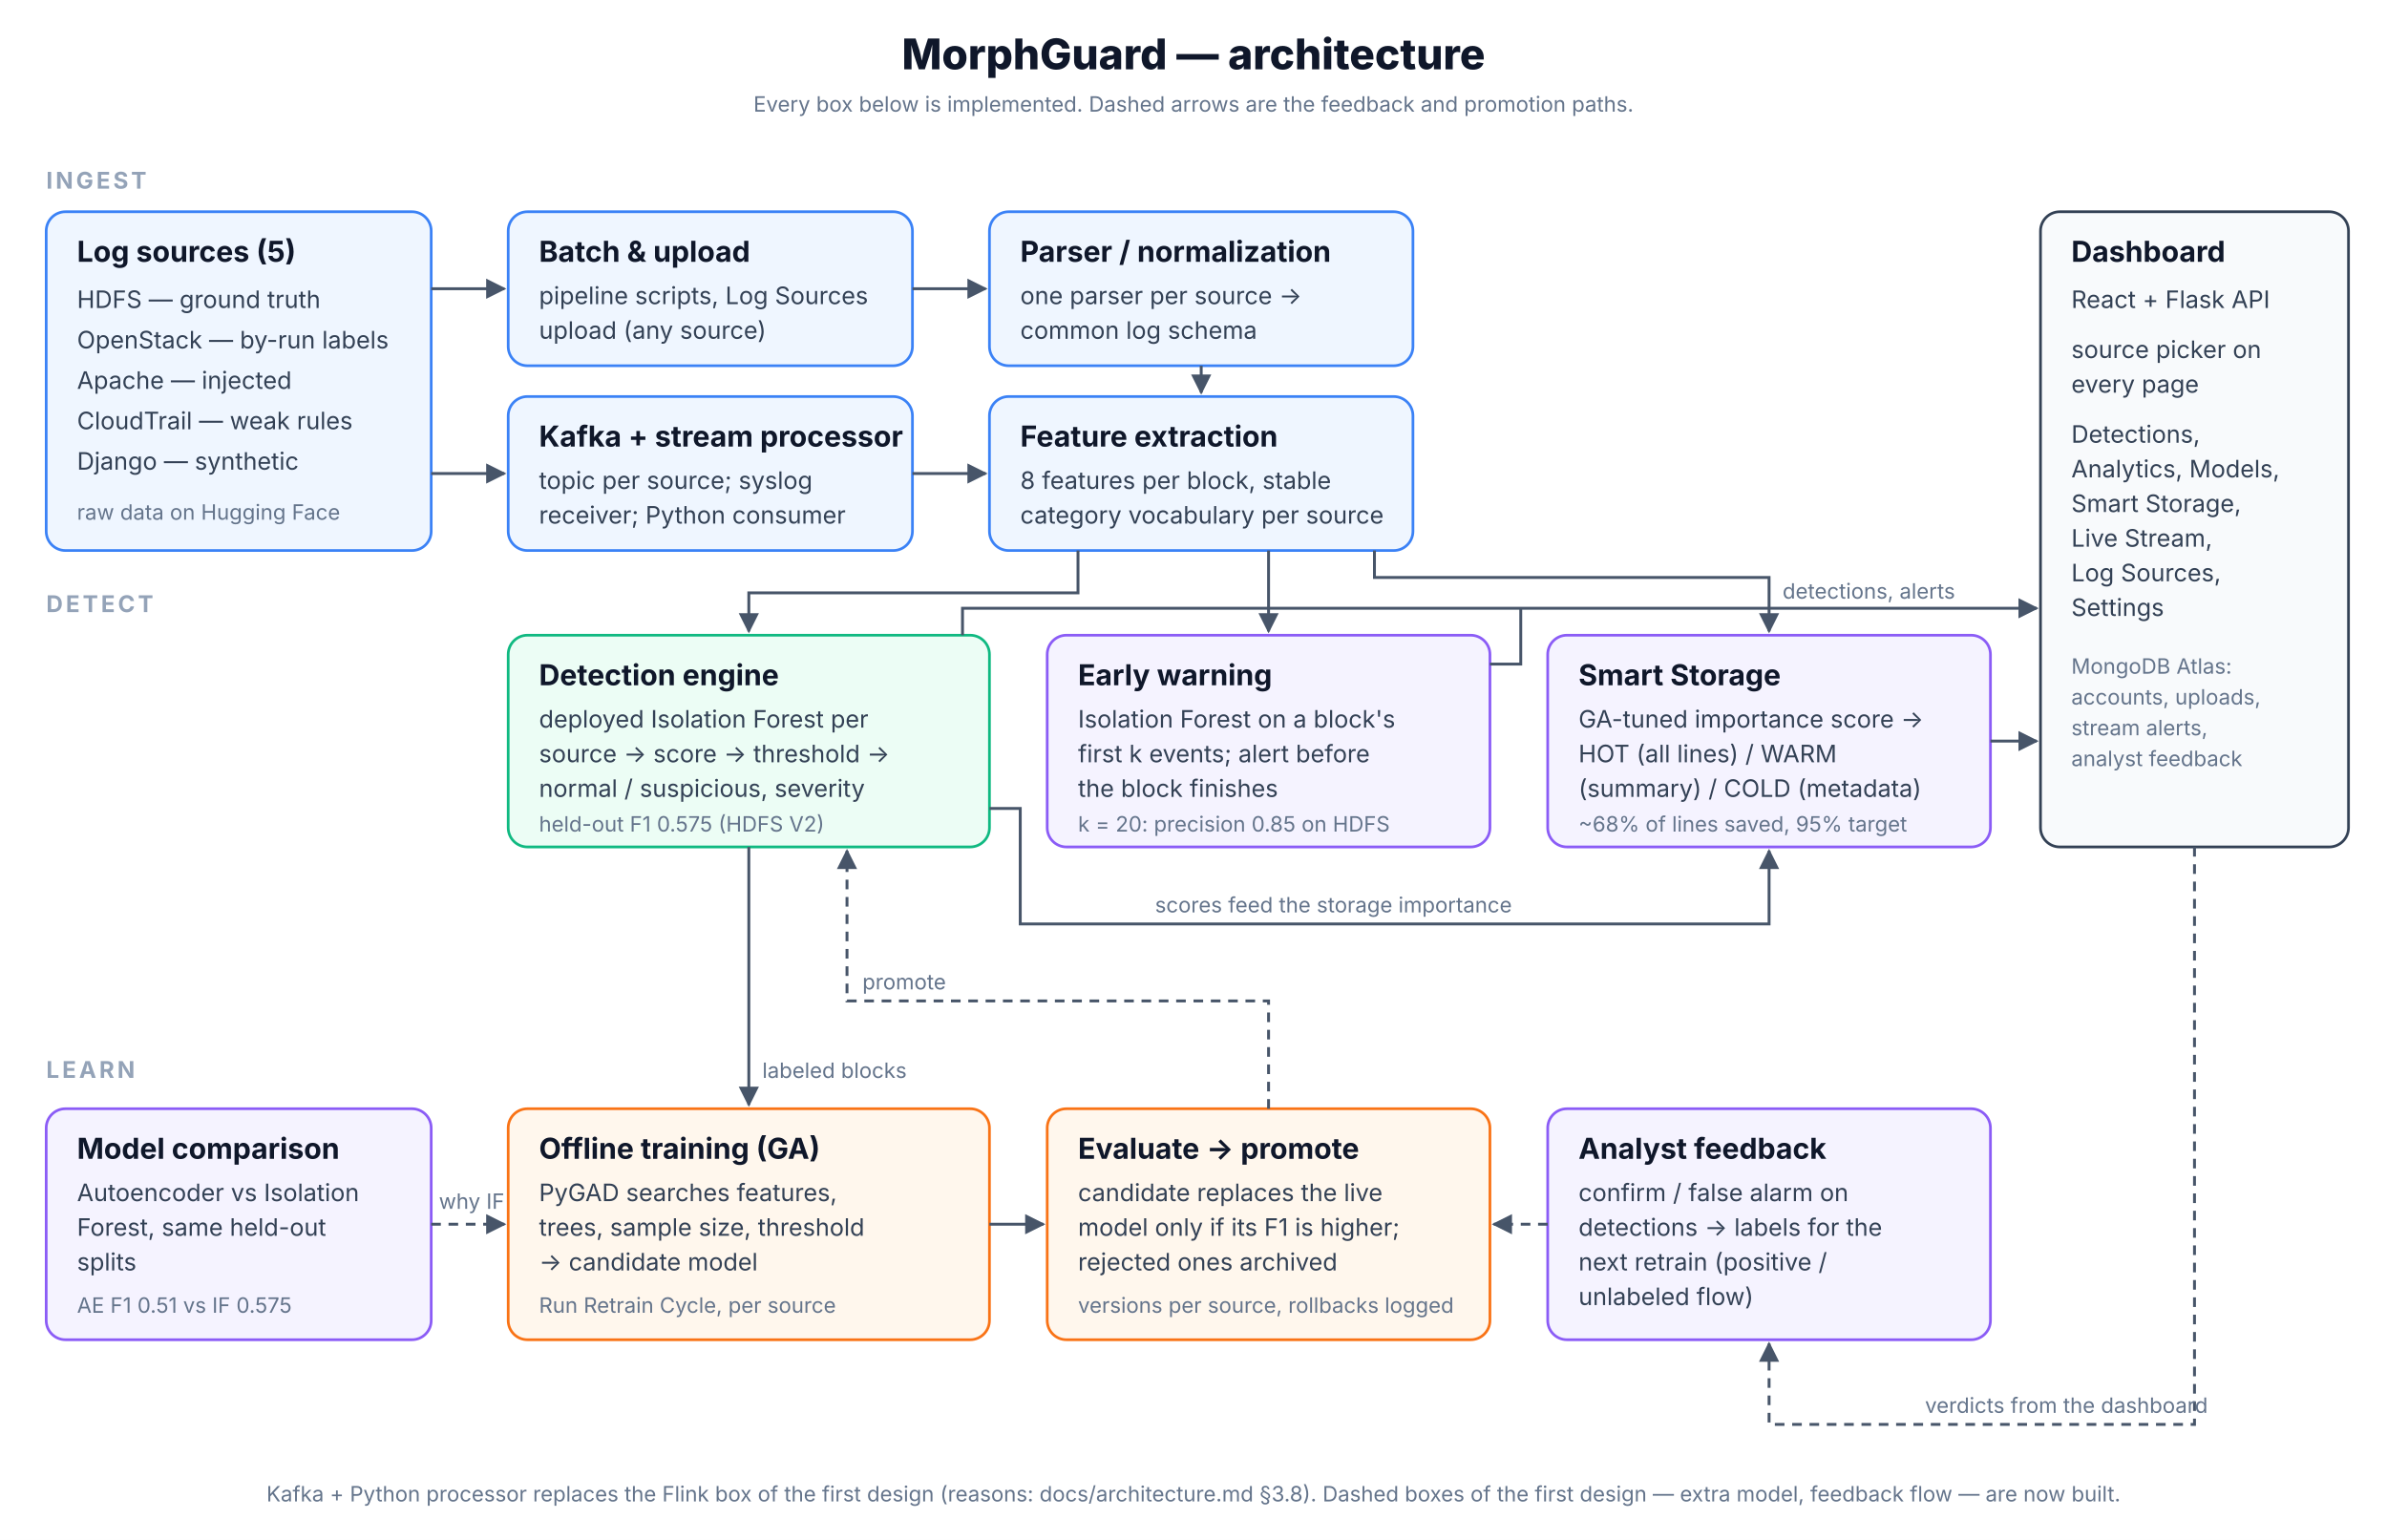
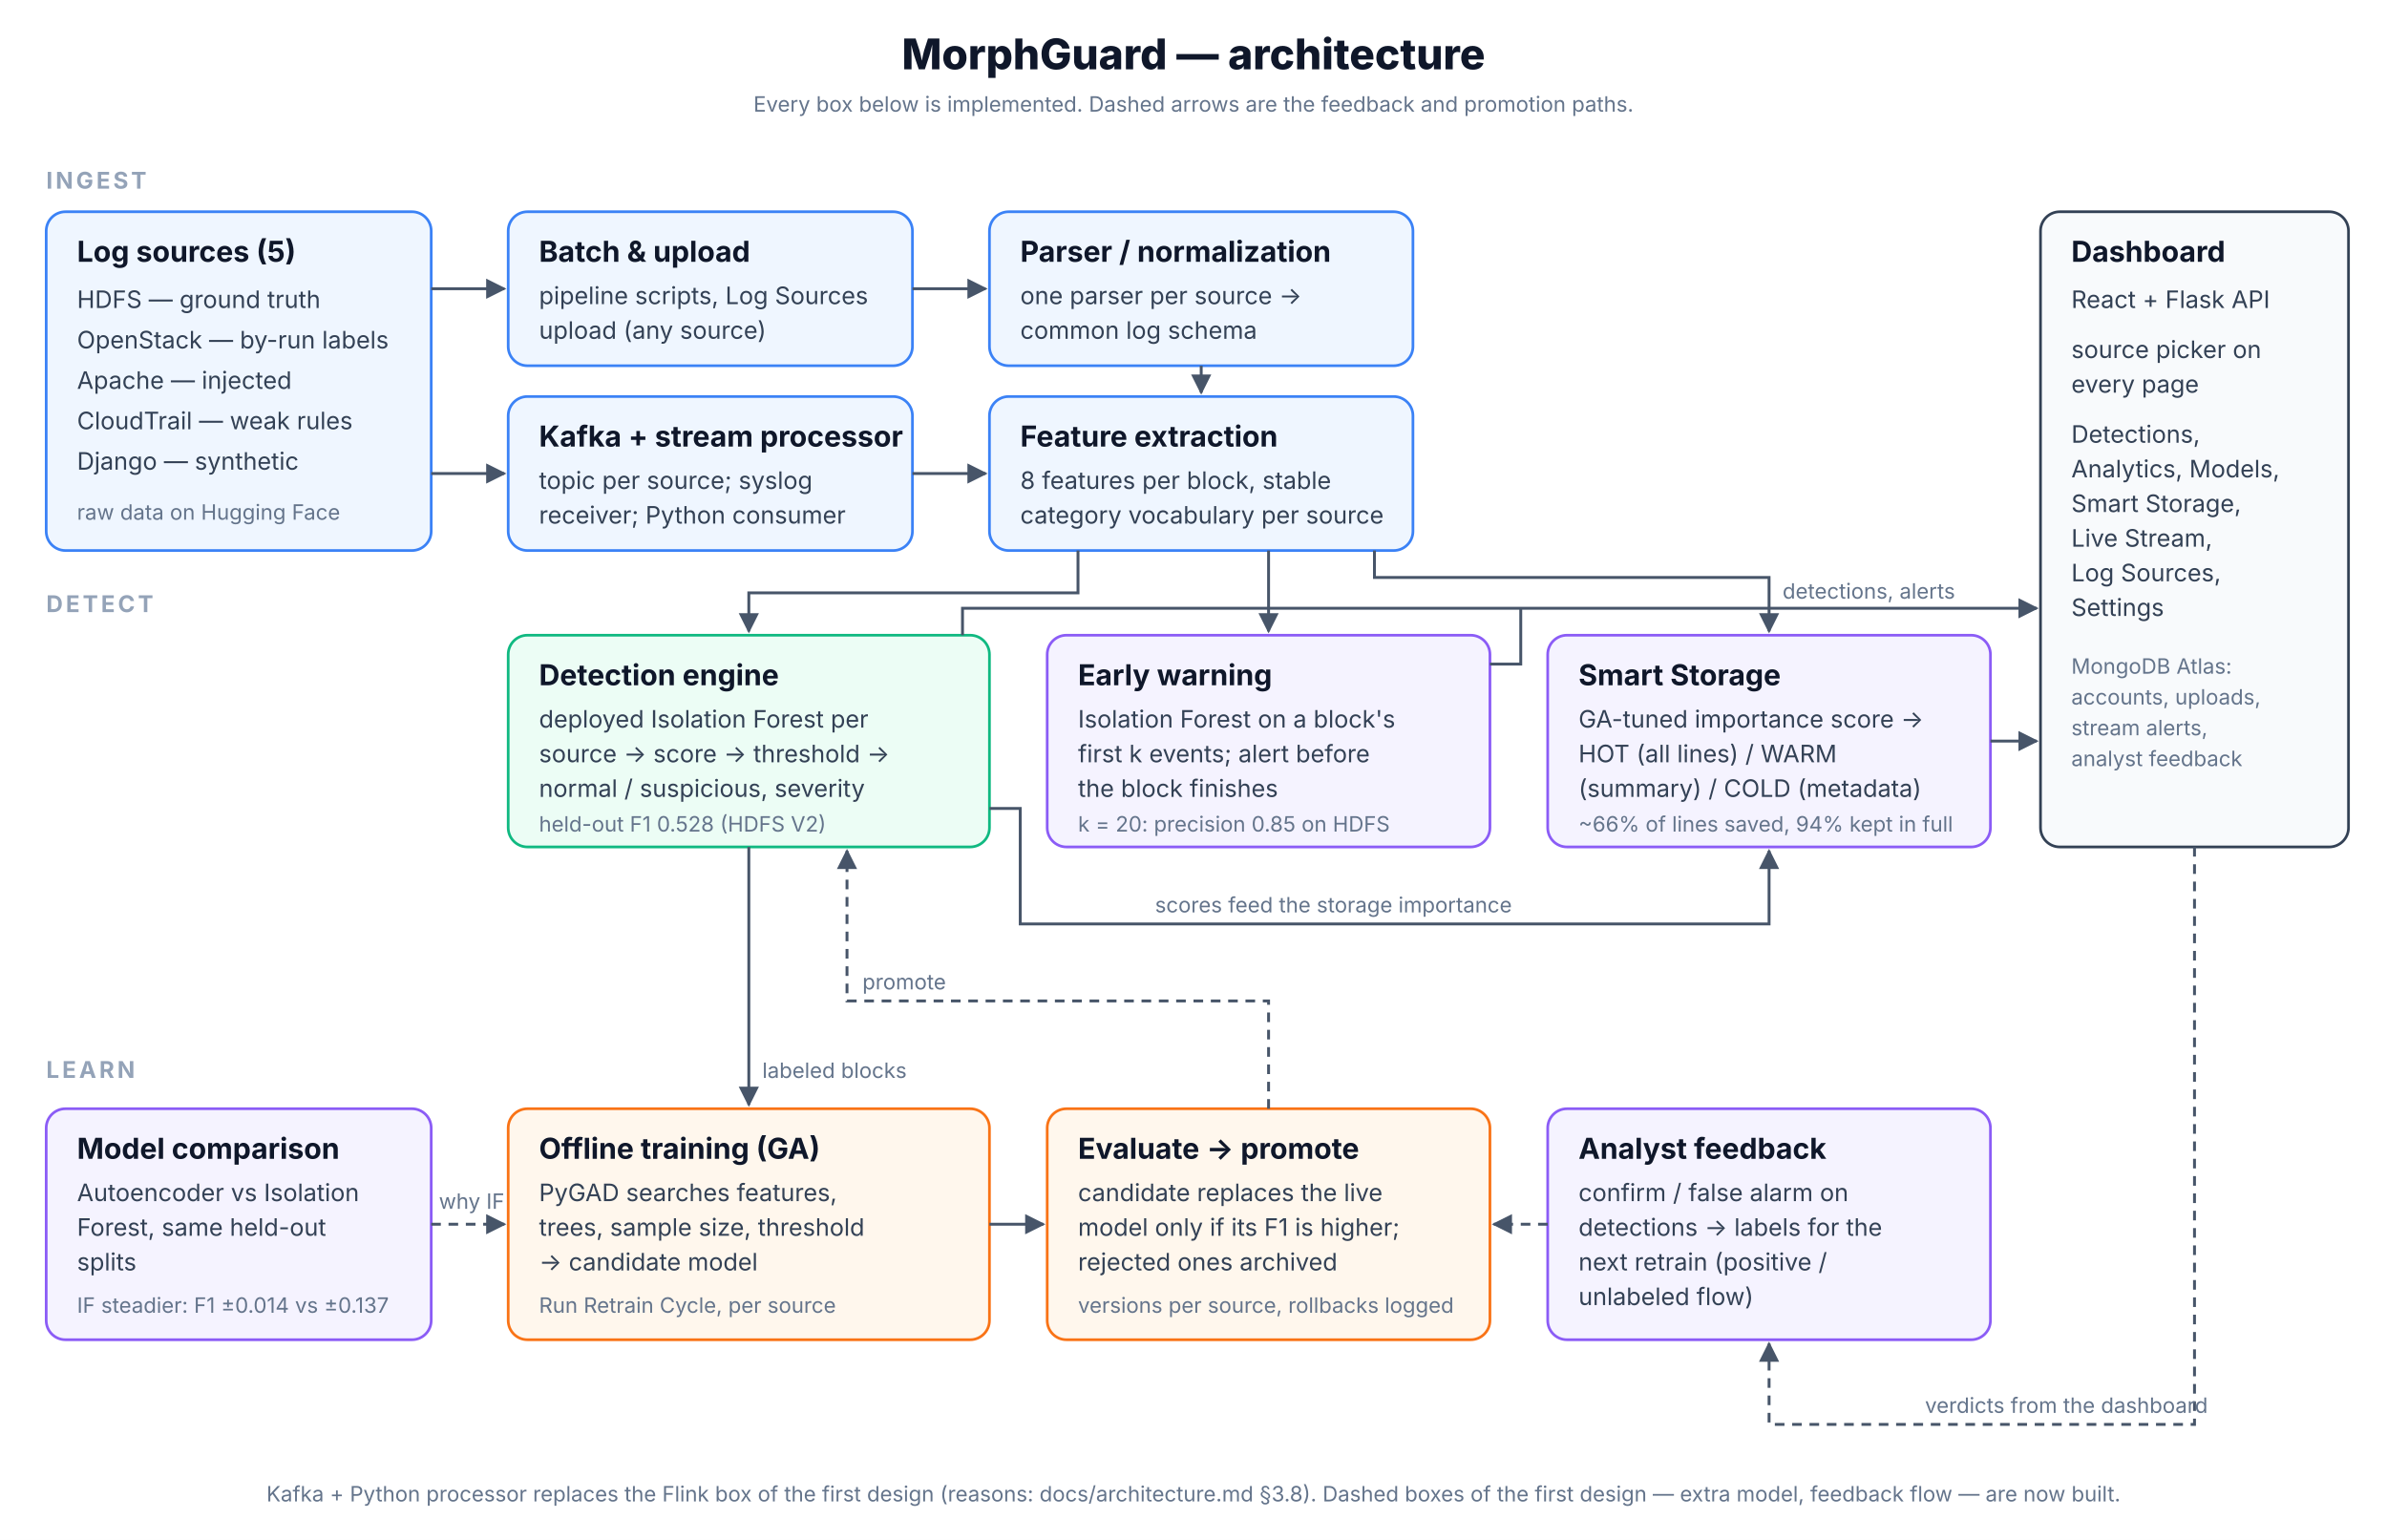
<svg xmlns="http://www.w3.org/2000/svg" viewBox="0 0 1240 800" width="1240" height="800" font-family="Inter, Helvetica, Arial, sans-serif">
  <defs>
    <marker id="arrow" viewBox="0 0 10 10" refX="9" refY="5" markerWidth="7" markerHeight="7" orient="auto-start-reverse">
      <path d="M0,0 L10,5 L0,10 z" fill="#475569" />
    </marker>
    <style>
      .box { fill: #ffffff; stroke: #94a3b8; stroke-width: 1.4; }
      .ingest { fill: #eff6ff; stroke: #3b82f6; }
      .detect { fill: #ecfdf5; stroke: #10b981; }
      .train { fill: #fff7ed; stroke: #f97316; }
      .new { fill: #f5f3ff; stroke: #8b5cf6; }
      .ui { fill: #f8fafc; stroke: #334155; }
      .h { font-size: 15px; font-weight: 700; fill: #0f172a; }
      .t { font-size: 12.5px; fill: #334155; }
      .s { font-size: 11px; fill: #64748b; }
      .lane { font-size: 12px; font-weight: 700; fill: #94a3b8; letter-spacing: 1.5px; }
      .edge { stroke: #475569; stroke-width: 1.5; fill: none; marker-end: url(#arrow); }
      .dash { stroke-dasharray: 5 4; }
    </style>
  </defs>
  <rect width="1240" height="800" fill="#ffffff" />
  <text x="620" y="36" text-anchor="middle" font-size="22" font-weight="800" fill="#0f172a">MorphGuard — architecture</text>
  <text x="620" y="58" text-anchor="middle" class="s">Every box below is implemented. Dashed arrows are the feedback and promotion paths.</text>
  <text x="24" y="98" class="lane">INGEST</text>
  <text x="24" y="318" class="lane">DETECT</text>
  <text x="24" y="560" class="lane">LEARN</text>
  <rect x="24" y="110" width="200" height="176" rx="10" class="box ingest" />
  <text x="40" y="136" class="h">Log sources (5)</text>
  <text x="40" y="160" class="t">HDFS — ground truth</text>
  <text x="40" y="181" class="t">OpenStack — by-run labels</text>
  <text x="40" y="202" class="t">Apache — injected</text>
  <text x="40" y="223" class="t">CloudTrail — weak rules</text>
  <text x="40" y="244" class="t">Django — synthetic</text>
  <text x="40" y="270" class="s">raw data on Hugging Face</text>
  <rect x="264" y="110" width="210" height="80" rx="10" class="box ingest" />
  <text x="280" y="136" class="h">Batch &amp; upload</text>
  <text x="280" y="158" class="t">pipeline scripts, Log Sources</text>
  <text x="280" y="176" class="t">upload (any source)</text>
  <rect x="264" y="206" width="210" height="80" rx="10" class="box ingest" />
  <text x="280" y="232" class="h">Kafka + stream processor</text>
  <text x="280" y="254" class="t">topic per source; syslog</text>
  <text x="280" y="272" class="t">receiver; Python consumer</text>
  <rect x="514" y="110" width="220" height="80" rx="10" class="box ingest" />
  <text x="530" y="136" class="h">Parser / normalization</text>
  <text x="530" y="158" class="t">one parser per source →</text>
  <text x="530" y="176" class="t">common log schema</text>
  <rect x="514" y="206" width="220" height="80" rx="10" class="box ingest" />
  <text x="530" y="232" class="h">Feature extraction</text>
  <text x="530" y="254" class="t">8 features per block, stable</text>
  <text x="530" y="272" class="t">category vocabulary per source</text>
  <rect x="264" y="330" width="250" height="110" rx="10" class="box detect" />
  <text x="280" y="356" class="h">Detection engine</text>
  <text x="280" y="378" class="t">deployed Isolation Forest per</text>
  <text x="280" y="396" class="t">source → score → threshold →</text>
  <text x="280" y="414" class="t">normal / suspicious, severity</text>
-   <text x="280" y="432" class="s">held-out F1 0.575 (HDFS V2)</text>
+   <text x="280" y="432" class="s">held-out F1 0.528 (HDFS V2)</text>
  <rect x="544" y="330" width="230" height="110" rx="10" class="box new" />
  <text x="560" y="356" class="h">Early warning</text>
  <text x="560" y="378" class="t">Isolation Forest on a block's</text>
  <text x="560" y="396" class="t">first k events; alert before</text>
  <text x="560" y="414" class="t">the block finishes</text>
  <text x="560" y="432" class="s">k = 20: precision 0.85 on HDFS</text>
  <rect x="804" y="330" width="230" height="110" rx="10" class="box new" />
  <text x="820" y="356" class="h">Smart Storage</text>
  <text x="820" y="378" class="t">GA-tuned importance score →</text>
  <text x="820" y="396" class="t">HOT (all lines) / WARM</text>
  <text x="820" y="414" class="t">(summary) / COLD (metadata)</text>
-   <text x="820" y="432" class="s">~68% of lines saved, 95% target</text>
+   <text x="820" y="432" class="s">~66% of lines saved, 94% kept in full</text>
  <rect x="1060" y="110" width="160" height="330" rx="10" class="box ui" />
  <text x="1076" y="136" class="h">Dashboard</text>
  <text x="1076" y="160" class="t">React + Flask API</text>
  <text x="1076" y="186" class="t">source picker on</text>
  <text x="1076" y="204" class="t">every page</text>
  <text x="1076" y="230" class="t">Detections,</text>
  <text x="1076" y="248" class="t">Analytics, Models,</text>
  <text x="1076" y="266" class="t">Smart Storage,</text>
  <text x="1076" y="284" class="t">Live Stream,</text>
  <text x="1076" y="302" class="t">Log Sources,</text>
  <text x="1076" y="320" class="t">Settings</text>
  <text x="1076" y="350" class="s">MongoDB Atlas:</text>
  <text x="1076" y="366" class="s">accounts, uploads,</text>
  <text x="1076" y="382" class="s">stream alerts,</text>
  <text x="1076" y="398" class="s">analyst feedback</text>
  <rect x="264" y="576" width="250" height="120" rx="10" class="box train" />
  <text x="280" y="602" class="h">Offline training (GA)</text>
  <text x="280" y="624" class="t">PyGAD searches features,</text>
  <text x="280" y="642" class="t">trees, sample size, threshold</text>
  <text x="280" y="660" class="t">→ candidate model</text>
  <text x="280" y="682" class="s">Run Retrain Cycle, per source</text>
  <rect x="544" y="576" width="230" height="120" rx="10" class="box train" />
  <text x="560" y="602" class="h">Evaluate → promote</text>
  <text x="560" y="624" class="t">candidate replaces the live</text>
  <text x="560" y="642" class="t">model only if its F1 is higher;</text>
  <text x="560" y="660" class="t">rejected ones archived</text>
  <text x="560" y="682" class="s">versions per source, rollbacks logged</text>
  <rect x="804" y="576" width="230" height="120" rx="10" class="box new" />
  <text x="820" y="602" class="h">Analyst feedback</text>
  <text x="820" y="624" class="t">confirm / false alarm on</text>
  <text x="820" y="642" class="t">detections → labels for the</text>
  <text x="820" y="660" class="t">next retrain (positive /</text>
  <text x="820" y="678" class="t">unlabeled flow)</text>
  <rect x="24" y="576" width="200" height="120" rx="10" class="box new" />
  <text x="40" y="602" class="h">Model comparison</text>
  <text x="40" y="624" class="t">Autoencoder vs Isolation</text>
  <text x="40" y="642" class="t">Forest, same held-out</text>
  <text x="40" y="660" class="t">splits</text>
-   <text x="40" y="682" class="s">AE F1 0.51 vs IF 0.575</text>
+   <text x="40" y="682" class="s">IF steadier: F1 ±0.014 vs ±0.137</text>
  <path class="edge" d="M224,150 H262" />
  <path class="edge" d="M224,246 H262" />
  <path class="edge" d="M474,150 H512" />
  <path class="edge" d="M474,246 H512" />
  <path class="edge" d="M624,190 V204" />
  <path class="edge" d="M560,286 V308 H389 V328" />
  <path class="edge" d="M659,286 V328" />
  <path class="edge" d="M514,420 H530 V480 H919 V442" />
  <text x="600" y="474" class="s">scores feed the storage importance</text>
  <path class="edge" d="M500,330 V316 H1058" />
  <text x="926" y="311" class="s">detections, alerts</text>
  <path class="edge" d="M1034,385 H1058" />
  <path d="M774,345 H790 V316" stroke="#475569" stroke-width="1.5" fill="none" />
  <path class="edge" d="M714,286 V300 H919 V328" />
  <path class="edge" d="M389,440 V574" />
  <text x="396" y="560" class="s">labeled blocks</text>
  <path class="edge" d="M514,636 H542" />
  <path class="edge dash" d="M659,576 V520 H440 V442" />
  <text x="448" y="514" class="s">promote</text>
  <path class="edge dash" d="M1140,440 V740 H919 V698" />
  <text x="1000" y="734" class="s">verdicts from the dashboard</text>
  <path class="edge dash" d="M804,636 H776" />
  <path class="edge dash" d="M224,636 H262" />
  <text x="228" y="628" class="s">why IF</text>
  <text x="620" y="780" text-anchor="middle" class="s">Kafka + Python processor replaces the Flink box of the first design (reasons: docs/architecture.md §3.8). Dashed boxes of the first design — extra model, feedback flow — are now built.</text>
</svg>
